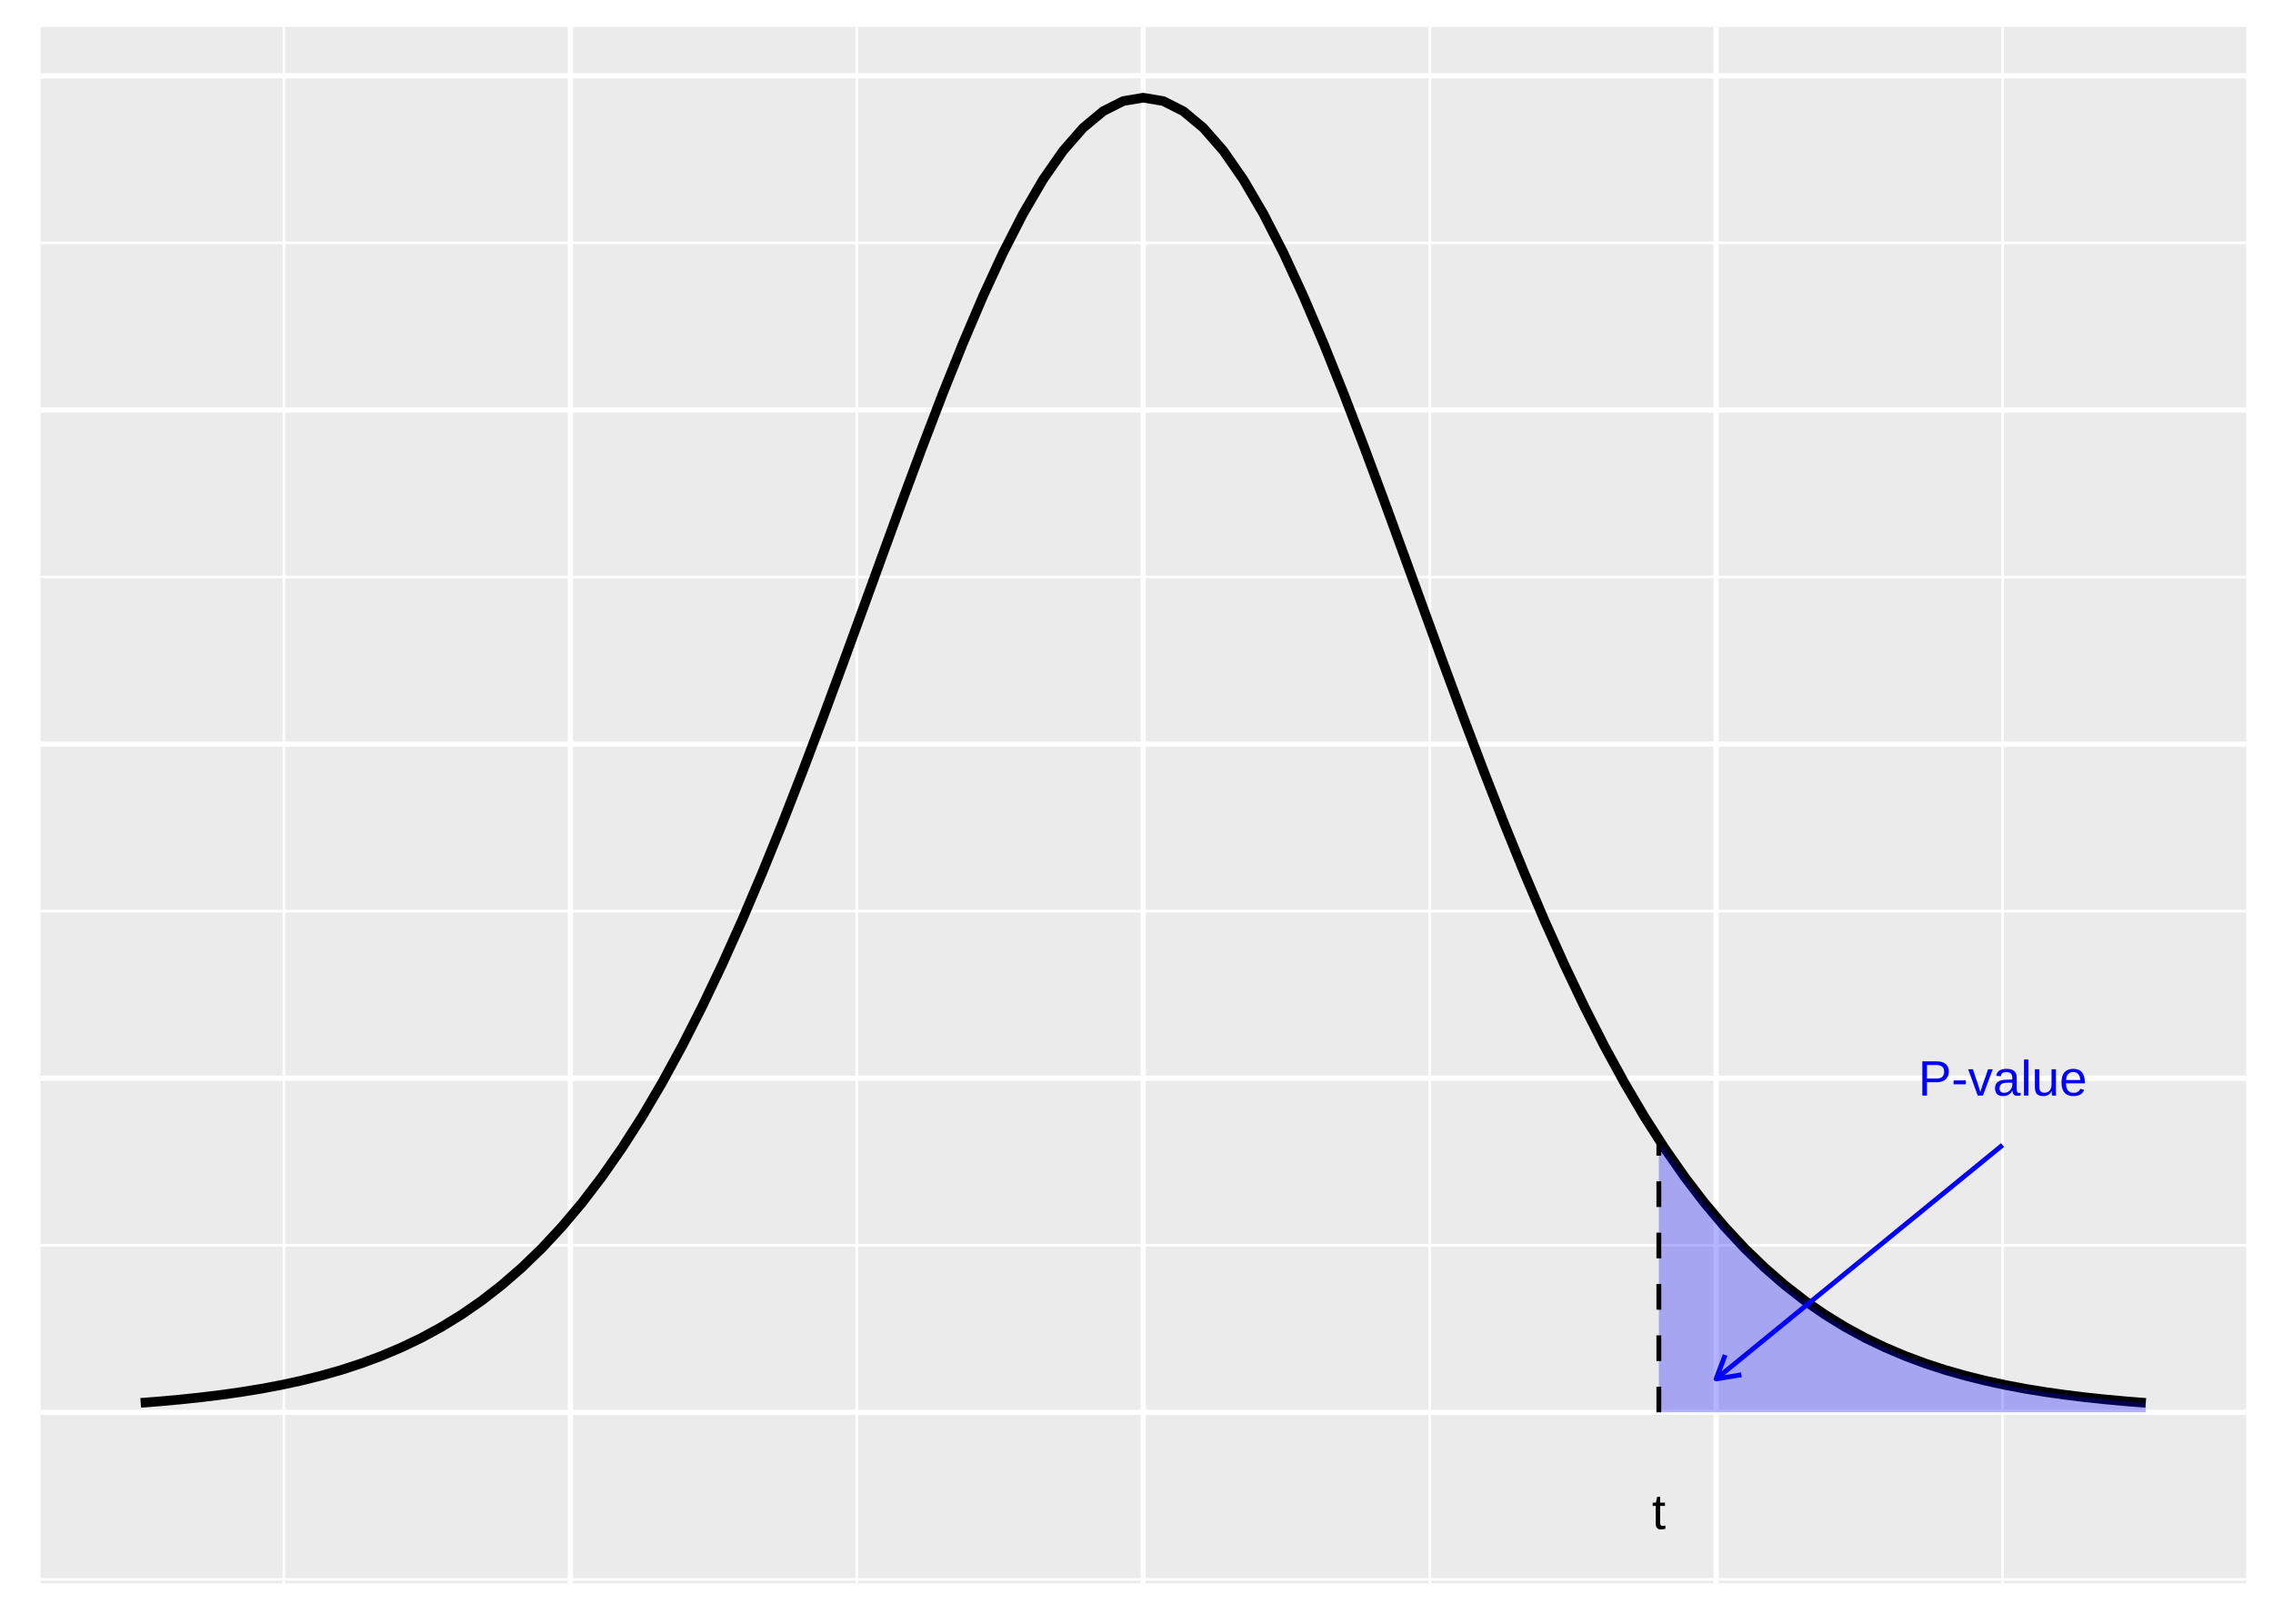
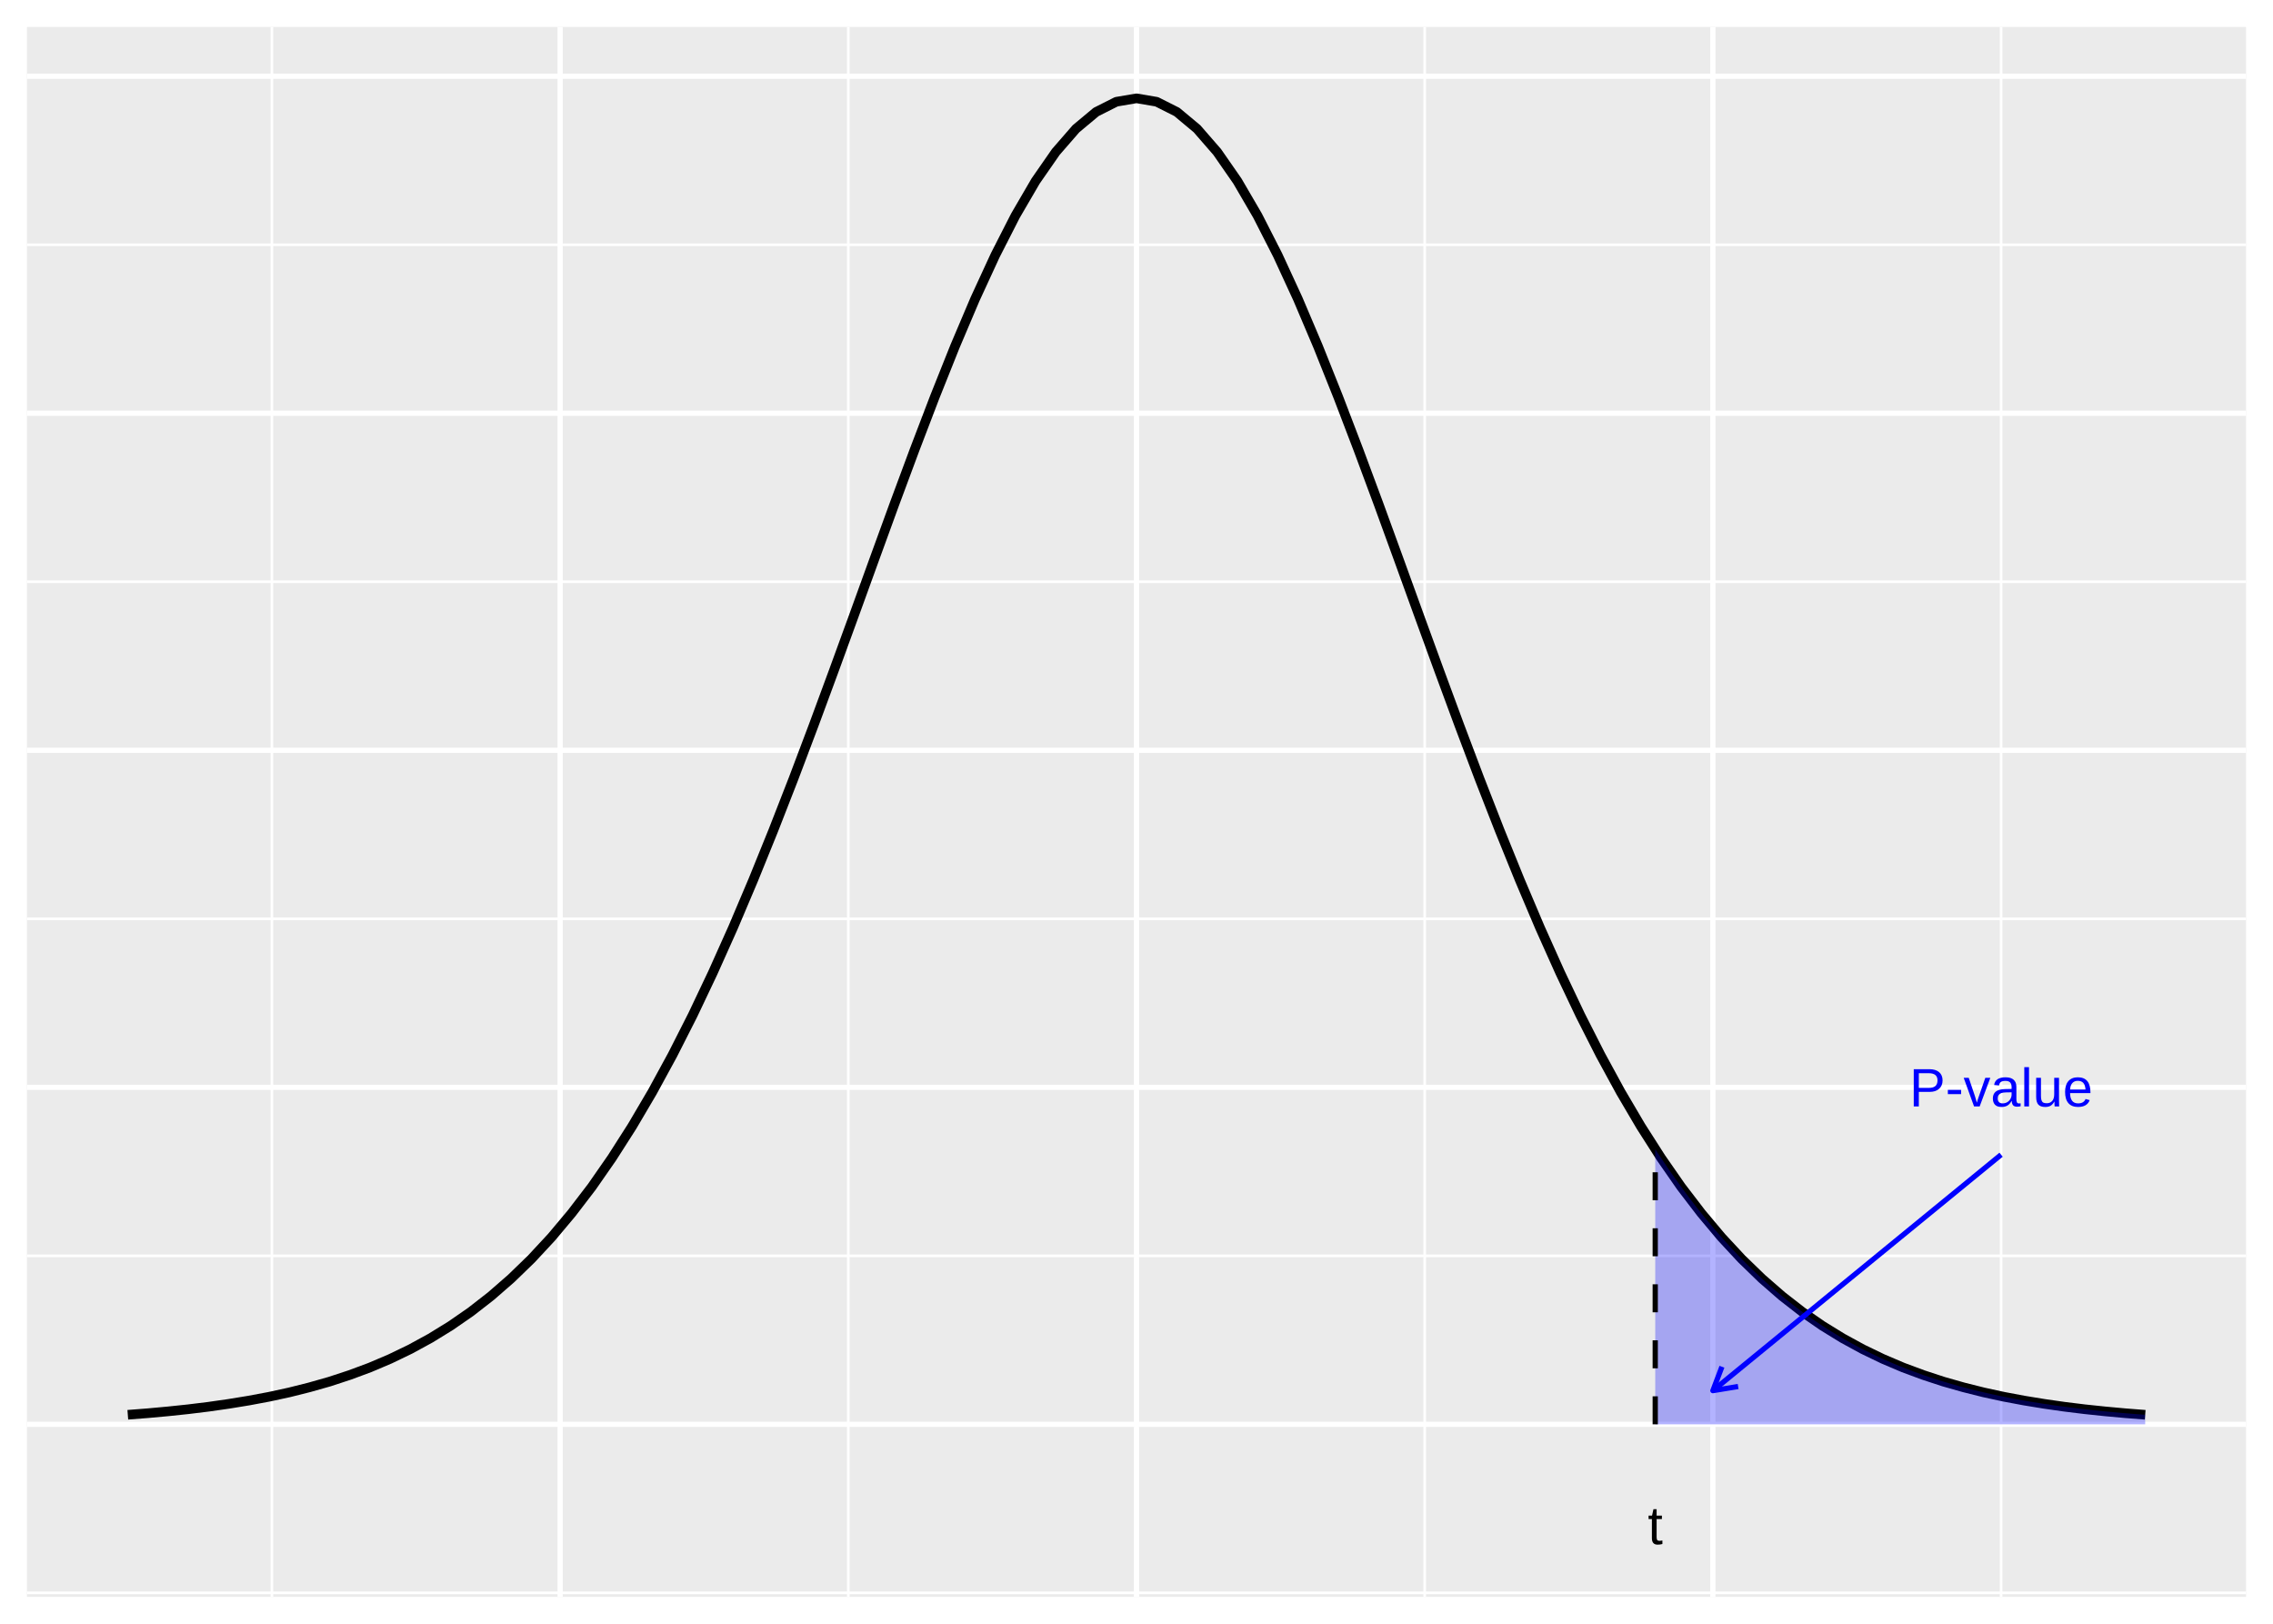
- <svg xmlns="http://www.w3.org/2000/svg" class="svglite" width="504.00pt" height="360.01pt" viewBox="0 0 504.00 360.01">
-   <defs>
-     <style type="text/css">
+ <svg xmlns="http://www.w3.org/2000/svg" width="504.00pt" height="360.01pt" viewBox="0 0 504.00 360.01">
+   <g class="svglite">
+     <defs>
+       <style type="text/css">
    .svglite line, .svglite polyline, .svglite polygon, .svglite path, .svglite rect, .svglite circle {
      fill: none;
      stroke: #000000;
      stroke-linecap: round;
      stroke-linejoin: round;
      stroke-miterlimit: 10.00;
    }
    .svglite text {
      white-space: pre;
    }
+     .svglite g.glyphgroup path {
+       fill: inherit;
+       stroke: none;
+     }
  </style>
-   </defs>
-   <rect width="100%" height="100%" style="stroke: none; fill: #FFFFFF;" />
-   <defs>
-     <clipPath id="cpMC4wMHw1MDQuMDB8MC4wMHwzNjAuMDE=">
-       <rect x="0.00" y="0.00" width="504.00" height="360.01" />
-     </clipPath>
-   </defs>
-   <g clip-path="url(#cpMC4wMHw1MDQuMDB8MC4wMHwzNjAuMDE=)">
-     <rect x="0.00" y="0.00" width="504.00" height="360.01" style="stroke-width: 1.16; stroke: #FFFFFF; fill: #FFFFFF;" />
+     </defs>
+     <rect width="100%" height="100%" style="stroke: none; fill: #FFFFFF;" />
+     <defs>
+       <clipPath id="cpMC4wMHw1MDQuMDB8MC4wMHwzNjAuMDE=">
+         <rect x="0.00" y="0.00" width="504.00" height="360.01" />
+       </clipPath>
+     </defs>
+     <g clip-path="url(#cpMC4wMHw1MDQuMDB8MC4wMHwzNjAuMDE=)">
+       <rect x="0.00" y="0.00" width="504.00" height="360.01" style="stroke-width: 1.16; stroke: #FFFFFF; fill: #FFFFFF;" />
+     </g>
+     <defs>
+       <clipPath id="cpNS45OHw0OTguMDJ8NS45OHwzNTQuMDM=">
+         <rect x="5.98" y="5.98" width="492.04" height="348.05" />
+       </clipPath>
+     </defs>
+     <g clip-path="url(#cpNS45OHw0OTguMDJ8NS45OHwzNTQuMDM=)">
+       <rect x="5.98" y="5.98" width="492.04" height="348.05" style="stroke-width: 1.16; stroke: none; fill: #EBEBEB;" />
+       <polyline points="5.98,353.15 498.02,353.15 " style="stroke-width: 0.58; stroke: #FFFFFF; stroke-linecap: butt;" />
+       <polyline points="5.98,278.43 498.02,278.43 " style="stroke-width: 0.58; stroke: #FFFFFF; stroke-linecap: butt;" />
+       <polyline points="5.98,203.71 498.02,203.71 " style="stroke-width: 0.58; stroke: #FFFFFF; stroke-linecap: butt;" />
+       <polyline points="5.98,128.98 498.02,128.98 " style="stroke-width: 0.58; stroke: #FFFFFF; stroke-linecap: butt;" />
+       <polyline points="5.98,54.26 498.02,54.26 " style="stroke-width: 0.58; stroke: #FFFFFF; stroke-linecap: butt;" />
+       <polyline points="60.29,354.03 60.29,5.98 " style="stroke-width: 0.58; stroke: #FFFFFF; stroke-linecap: butt;" />
+       <polyline points="188.10,354.03 188.10,5.98 " style="stroke-width: 0.58; stroke: #FFFFFF; stroke-linecap: butt;" />
+       <polyline points="315.90,354.03 315.90,5.98 " style="stroke-width: 0.58; stroke: #FFFFFF; stroke-linecap: butt;" />
+       <polyline points="443.71,354.03 443.71,5.98 " style="stroke-width: 0.58; stroke: #FFFFFF; stroke-linecap: butt;" />
+       <polyline points="5.98,315.79 498.02,315.79 " style="stroke-width: 1.16; stroke: #FFFFFF; stroke-linecap: butt;" />
+       <polyline points="5.98,241.07 498.02,241.07 " style="stroke-width: 1.16; stroke: #FFFFFF; stroke-linecap: butt;" />
+       <polyline points="5.98,166.35 498.02,166.35 " style="stroke-width: 1.16; stroke: #FFFFFF; stroke-linecap: butt;" />
+       <polyline points="5.98,91.62 498.02,91.62 " style="stroke-width: 1.16; stroke: #FFFFFF; stroke-linecap: butt;" />
+       <polyline points="5.98,16.90 498.02,16.90 " style="stroke-width: 1.16; stroke: #FFFFFF; stroke-linecap: butt;" />
+       <polyline points="124.20,354.03 124.20,5.98 " style="stroke-width: 1.16; stroke: #FFFFFF; stroke-linecap: butt;" />
+       <polyline points="252.00,354.03 252.00,5.98 " style="stroke-width: 1.16; stroke: #FFFFFF; stroke-linecap: butt;" />
+       <polyline points="379.80,354.03 379.80,5.98 " style="stroke-width: 1.16; stroke: #FFFFFF; stroke-linecap: butt;" />
+       <polyline points="28.34,313.67 32.82,313.32 37.29,312.91 41.76,312.44 46.24,311.89 50.71,311.25 55.18,310.52 59.66,309.68 64.13,308.71 68.60,307.59 73.07,306.32 77.55,304.85 82.02,303.19 86.49,301.29 90.97,299.13 95.44,296.69 99.91,293.94 104.39,290.84 108.86,287.36 113.33,283.47 117.81,279.13 122.28,274.32 126.75,268.99 131.23,263.14 135.70,256.71 140.17,249.71 144.64,242.11 149.12,233.89 153.59,225.08 158.06,215.66 162.54,205.66 167.01,195.12 171.48,184.09 175.96,172.61 180.43,160.77 184.90,148.66 189.38,136.37 193.85,124.03 198.32,111.76 202.80,99.70 207.27,88.01 211.74,76.82 216.21,66.29 220.69,56.57 225.16,47.81 229.63,40.14 234.11,33.69 238.58,28.55 243.05,24.82 247.53,22.56 252.00,21.80 256.47,22.56 260.95,24.82 265.42,28.55 269.89,33.69 274.37,40.14 278.84,47.81 283.31,56.57 287.79,66.29 292.26,76.82 296.73,88.01 301.20,99.70 305.68,111.76 310.15,124.03 314.62,136.37 319.10,148.66 323.57,160.77 328.04,172.61 332.52,184.09 336.99,195.12 341.46,205.66 345.94,215.66 350.41,225.08 354.88,233.89 359.36,242.11 363.83,249.71 368.30,256.71 372.77,263.14 377.25,268.99 381.72,274.32 386.19,279.13 390.67,283.47 395.14,287.36 399.61,290.84 404.09,293.94 408.56,296.69 413.03,299.13 417.51,301.29 421.98,303.19 426.45,304.85 430.93,306.32 435.40,307.59 439.87,308.71 444.34,309.68 448.82,310.52 453.29,311.25 457.76,311.89 462.24,312.44 466.71,312.91 471.18,313.32 475.66,313.67 " style="stroke-width: 2.13; stroke-linecap: butt;" />
+       <polygon points="367.02,254.77 368.11,256.43 369.20,258.05 370.28,259.63 371.37,261.18 372.46,262.70 373.54,264.18 374.63,265.63 375.71,267.05 376.80,268.43 377.89,269.79 378.97,271.11 380.06,272.40 381.15,273.66 382.23,274.89 383.32,276.09 384.40,277.26 385.49,278.40 386.58,279.52 387.66,280.60 388.75,281.66 389.84,282.69 390.92,283.70 392.01,284.68 393.10,285.63 394.18,286.56 395.27,287.46 396.35,288.34 397.44,289.20 398.53,290.03 399.61,290.84 400.70,291.62 401.79,292.39 402.87,293.13 403.96,293.85 405.05,294.56 406.13,295.24 407.22,295.90 408.30,296.55 409.39,297.17 410.48,297.78 411.56,298.37 412.65,298.94 413.74,299.49 414.82,300.03 415.91,300.55 416.99,301.06 418.08,301.55 419.17,302.02 420.25,302.48 421.34,302.93 422.43,303.36 423.51,303.78 424.60,304.19 425.69,304.58 426.77,304.97 427.86,305.33 428.94,305.69 430.03,306.04 431.12,306.37 432.20,306.70 433.29,307.01 434.38,307.32 435.46,307.61 436.55,307.89 437.64,308.17 438.72,308.44 439.81,308.69 440.89,308.94 441.98,309.18 443.07,309.41 444.15,309.64 445.24,309.86 446.33,310.07 447.41,310.27 448.50,310.47 449.58,310.66 450.67,310.84 451.76,311.01 452.84,311.19 453.93,311.35 455.02,311.51 456.10,311.66 457.19,311.81 458.28,311.95 459.36,312.09 460.45,312.23 461.53,312.36 462.62,312.48 463.71,312.60 464.79,312.72 465.88,312.83 466.97,312.94 468.05,313.04 469.14,313.14 470.23,313.24 471.31,313.33 472.40,313.42 473.48,313.51 474.57,313.59 475.66,313.67 475.66,315.79 474.57,315.79 473.48,315.79 472.40,315.79 471.31,315.79 470.23,315.79 469.14,315.79 468.05,315.79 466.97,315.79 465.88,315.79 464.79,315.79 463.71,315.79 462.62,315.79 461.53,315.79 460.45,315.79 459.36,315.79 458.28,315.79 457.19,315.79 456.10,315.79 455.02,315.79 453.93,315.79 452.84,315.79 451.76,315.79 450.67,315.79 449.58,315.79 448.50,315.79 447.41,315.79 446.33,315.79 445.24,315.79 444.15,315.79 443.07,315.79 441.98,315.79 440.89,315.79 439.81,315.79 438.72,315.79 437.64,315.79 436.55,315.79 435.46,315.79 434.38,315.79 433.29,315.79 432.20,315.79 431.12,315.79 430.03,315.79 428.94,315.79 427.86,315.79 426.77,315.79 425.69,315.79 424.60,315.79 423.51,315.79 422.43,315.79 421.34,315.79 420.25,315.79 419.17,315.79 418.08,315.79 416.99,315.79 415.91,315.79 414.82,315.79 413.74,315.79 412.65,315.79 411.56,315.79 410.48,315.79 409.39,315.79 408.30,315.79 407.22,315.79 406.13,315.79 405.05,315.79 403.96,315.79 402.87,315.79 401.79,315.79 400.70,315.79 399.61,315.79 398.53,315.79 397.44,315.79 396.35,315.79 395.27,315.79 394.18,315.79 393.10,315.79 392.01,315.79 390.92,315.79 389.84,315.79 388.75,315.79 387.66,315.79 386.58,315.79 385.49,315.79 384.40,315.79 383.32,315.79 382.23,315.79 381.15,315.79 380.06,315.79 378.97,315.79 377.89,315.79 376.80,315.79 375.71,315.79 374.63,315.79 373.54,315.79 372.46,315.79 371.37,315.79 370.28,315.79 369.20,315.79 368.11,315.79 367.02,315.79 " style="stroke-width: 0.00; stroke: none; stroke-linecap: butt; fill: #0000FF; fill-opacity: 0.30;" />
+       <polyline points="367.02,254.77 368.11,256.43 369.20,258.05 370.28,259.63 371.37,261.18 372.46,262.70 373.54,264.18 374.63,265.63 375.71,267.05 376.80,268.43 377.89,269.79 378.97,271.11 380.06,272.40 381.15,273.66 382.23,274.89 383.32,276.09 384.40,277.26 385.49,278.40 386.58,279.52 387.66,280.60 388.75,281.66 389.84,282.69 390.92,283.70 392.01,284.68 393.10,285.63 394.18,286.56 395.27,287.46 396.35,288.34 397.44,289.20 398.53,290.03 399.61,290.84 400.70,291.62 401.79,292.39 402.87,293.13 403.96,293.85 405.05,294.56 406.13,295.24 407.22,295.90 408.30,296.55 409.39,297.17 410.48,297.78 411.56,298.37 412.65,298.94 413.74,299.49 414.82,300.03 415.91,300.55 416.99,301.06 418.08,301.55 419.17,302.02 420.25,302.48 421.34,302.93 422.43,303.36 423.51,303.78 424.60,304.19 425.69,304.58 426.77,304.97 427.86,305.33 428.94,305.69 430.03,306.04 431.12,306.37 432.20,306.70 433.29,307.01 434.38,307.32 435.46,307.61 436.55,307.89 437.64,308.17 438.72,308.44 439.81,308.69 440.89,308.94 441.98,309.18 443.07,309.41 444.15,309.64 445.24,309.86 446.33,310.07 447.41,310.27 448.50,310.47 449.58,310.66 450.67,310.84 451.76,311.01 452.84,311.19 453.93,311.35 455.02,311.51 456.10,311.66 457.19,311.81 458.28,311.95 459.36,312.09 460.45,312.23 461.53,312.36 462.62,312.48 463.71,312.60 464.79,312.72 465.88,312.83 466.97,312.94 468.05,313.04 469.14,313.14 470.23,313.24 471.31,313.33 472.40,313.42 473.48,313.51 474.57,313.59 475.66,313.67 " style="stroke-width: 1.16; stroke: none; stroke-linecap: butt;" />
+       <text x="423.36" y="245.30" style="font-size: 12.00px;fill: #0000FF; font-family: &quot;Arial&quot;;" textLength="8.00px" lengthAdjust="spacingAndGlyphs">P</text>
+       <text x="431.37" y="245.30" style="font-size: 12.00px;fill: #0000FF; font-family: &quot;Arial&quot;;" textLength="32.69px" lengthAdjust="spacingAndGlyphs">-value</text>
+       <line x1="443.71" y1="256.01" x2="379.80" y2="308.32" style="stroke-width: 1.16; stroke: #0000FF; stroke-linecap: butt;" />
+       <polyline points="381.81,303.02 379.80,308.32 385.40,307.40 " style="stroke-width: 1.16; stroke: #0000FF; stroke-linecap: butt;" />
+       <text x="365.36" y="342.37" style="font-size: 12.00px; font-family: &quot;Arial&quot;;" textLength="3.33px" lengthAdjust="spacingAndGlyphs">t</text>
+       <line x1="367.02" y1="315.79" x2="367.02" y2="254.77" style="stroke-width: 1.16; stroke-dasharray: 6.21,6.21; stroke-linecap: butt;" />
+     </g>
+     <g clip-path="url(#cpMC4wMHw1MDQuMDB8MC4wMHwzNjAuMDE=)">
+ </g>
  </g>
-   <defs>
-     <clipPath id="cpOC45N3w0OTguMDJ8NS45OHwzNTEuMDQ=">
-       <rect x="8.97" y="5.98" width="489.06" height="345.06" />
-     </clipPath>
-   </defs>
-   <g clip-path="url(#cpOC45N3w0OTguMDJ8NS45OHwzNTEuMDQ=)">
-     <rect x="8.97" y="5.98" width="489.06" height="345.06" style="stroke-width: 1.16; stroke: none; fill: #EBEBEB;" />
-     <polyline points="8.97,350.17 498.02,350.17 " style="stroke-width: 0.58; stroke: #FFFFFF; stroke-linecap: butt;" />
-     <polyline points="8.97,276.09 498.02,276.09 " style="stroke-width: 0.58; stroke: #FFFFFF; stroke-linecap: butt;" />
-     <polyline points="8.97,202.01 498.02,202.01 " style="stroke-width: 0.58; stroke: #FFFFFF; stroke-linecap: butt;" />
-     <polyline points="8.97,127.93 498.02,127.93 " style="stroke-width: 0.58; stroke: #FFFFFF; stroke-linecap: butt;" />
-     <polyline points="8.97,53.85 498.02,53.85 " style="stroke-width: 0.58; stroke: #FFFFFF; stroke-linecap: butt;" />
-     <polyline points="62.95,351.04 62.95,5.98 " style="stroke-width: 0.58; stroke: #FFFFFF; stroke-linecap: butt;" />
-     <polyline points="189.98,351.04 189.98,5.98 " style="stroke-width: 0.58; stroke: #FFFFFF; stroke-linecap: butt;" />
-     <polyline points="317.01,351.04 317.01,5.98 " style="stroke-width: 0.58; stroke: #FFFFFF; stroke-linecap: butt;" />
-     <polyline points="444.04,351.04 444.04,5.98 " style="stroke-width: 0.58; stroke: #FFFFFF; stroke-linecap: butt;" />
-     <polyline points="8.97,313.13 498.02,313.13 " style="stroke-width: 1.16; stroke: #FFFFFF; stroke-linecap: butt;" />
-     <polyline points="8.97,239.05 498.02,239.05 " style="stroke-width: 1.16; stroke: #FFFFFF; stroke-linecap: butt;" />
-     <polyline points="8.97,164.97 498.02,164.97 " style="stroke-width: 1.16; stroke: #FFFFFF; stroke-linecap: butt;" />
-     <polyline points="8.97,90.89 498.02,90.89 " style="stroke-width: 1.16; stroke: #FFFFFF; stroke-linecap: butt;" />
-     <polyline points="8.97,16.80 498.02,16.80 " style="stroke-width: 1.16; stroke: #FFFFFF; stroke-linecap: butt;" />
-     <polyline points="126.47,351.04 126.47,5.98 " style="stroke-width: 1.16; stroke: #FFFFFF; stroke-linecap: butt;" />
-     <polyline points="253.49,351.04 253.49,5.98 " style="stroke-width: 1.16; stroke: #FFFFFF; stroke-linecap: butt;" />
-     <polyline points="380.52,351.04 380.52,5.98 " style="stroke-width: 1.16; stroke: #FFFFFF; stroke-linecap: butt;" />
-     <polyline points="31.20,311.03 35.64,310.68 40.09,310.27 44.53,309.80 48.98,309.26 53.43,308.63 57.87,307.91 62.32,307.07 66.76,306.11 71.21,305.00 75.66,303.74 80.10,302.29 84.55,300.63 88.99,298.75 93.44,296.62 97.89,294.20 102.33,291.47 106.78,288.39 111.22,284.94 115.67,281.08 120.12,276.78 124.56,272.01 129.01,266.74 133.45,260.93 137.90,254.56 142.35,247.62 146.79,240.08 151.24,231.94 155.68,223.19 160.13,213.86 164.58,203.95 169.02,193.50 173.47,182.56 177.91,171.18 182.36,159.44 186.80,147.43 191.25,135.25 195.70,123.02 200.14,110.85 204.59,98.90 209.03,87.30 213.48,76.21 217.93,65.77 222.37,56.14 226.82,47.45 231.26,39.85 235.71,33.45 240.16,28.36 244.60,24.66 249.05,22.41 253.49,21.66 257.94,22.41 262.39,24.66 266.83,28.36 271.28,33.45 275.72,39.85 280.17,47.45 284.62,56.14 289.06,65.77 293.51,76.21 297.95,87.30 302.40,98.90 306.85,110.85 311.29,123.02 315.74,135.25 320.18,147.43 324.63,159.44 329.08,171.18 333.52,182.56 337.97,193.50 342.41,203.95 346.86,213.86 351.31,223.19 355.75,231.94 360.20,240.08 364.64,247.62 369.09,254.56 373.54,260.93 377.98,266.74 382.43,272.01 386.87,276.78 391.32,281.08 395.77,284.94 400.21,288.39 404.66,291.47 409.10,294.20 413.55,296.62 418.00,298.75 422.44,300.63 426.89,302.29 431.33,303.74 435.78,305.00 440.22,306.11 444.67,307.07 449.12,307.91 453.56,308.63 458.01,309.26 462.45,309.80 466.90,310.27 471.35,310.68 475.79,311.03 " style="stroke-width: 2.13; stroke-linecap: butt;" />
-     <polygon points="367.82,252.64 368.90,254.28 369.98,255.88 371.06,257.45 372.14,258.99 373.22,260.49 374.30,261.96 375.38,263.40 376.46,264.81 377.54,266.18 378.62,267.52 379.70,268.83 380.78,270.11 381.86,271.36 382.94,272.58 384.02,273.77 385.09,274.93 386.17,276.07 387.25,277.17 388.33,278.25 389.41,279.30 390.49,280.32 391.57,281.31 392.65,282.28 393.73,283.23 394.81,284.15 395.89,285.04 396.97,285.92 398.05,286.76 399.13,287.59 400.21,288.39 401.29,289.17 402.37,289.93 403.45,290.67 404.53,291.38 405.61,292.08 406.69,292.76 407.77,293.41 408.85,294.05 409.93,294.67 411.01,295.27 412.09,295.85 413.17,296.42 414.25,296.97 415.33,297.50 416.41,298.02 417.49,298.52 418.57,299.01 419.65,299.48 420.73,299.94 421.81,300.38 422.89,300.81 423.97,301.23 425.05,301.63 426.12,302.02 427.20,302.40 428.28,302.76 429.36,303.12 430.44,303.46 431.52,303.79 432.60,304.12 433.68,304.43 434.76,304.73 435.84,305.02 436.92,305.30 438.00,305.57 439.08,305.84 440.16,306.09 441.24,306.34 442.32,306.58 443.40,306.81 444.48,307.03 445.56,307.25 446.64,307.46 447.72,307.66 448.80,307.85 449.88,308.04 450.96,308.22 452.04,308.40 453.12,308.56 454.20,308.73 455.28,308.89 456.36,309.04 457.44,309.19 458.52,309.33 459.60,309.46 460.68,309.60 461.76,309.72 462.84,309.85 463.92,309.97 465.00,310.08 466.07,310.19 467.15,310.30 468.23,310.40 469.31,310.50 470.39,310.60 471.47,310.69 472.55,310.78 473.63,310.87 474.71,310.95 475.79,311.03 475.79,313.13 474.71,313.13 473.63,313.13 472.55,313.13 471.47,313.13 470.39,313.13 469.31,313.13 468.23,313.13 467.15,313.13 466.07,313.13 465.00,313.13 463.92,313.13 462.84,313.13 461.76,313.13 460.68,313.13 459.60,313.13 458.52,313.13 457.44,313.13 456.36,313.13 455.28,313.13 454.20,313.13 453.12,313.13 452.04,313.13 450.96,313.13 449.88,313.13 448.80,313.13 447.72,313.13 446.64,313.13 445.56,313.13 444.48,313.13 443.40,313.13 442.32,313.13 441.24,313.13 440.16,313.13 439.08,313.13 438.00,313.13 436.92,313.13 435.84,313.13 434.76,313.13 433.68,313.13 432.60,313.13 431.52,313.13 430.44,313.13 429.36,313.13 428.28,313.13 427.20,313.13 426.12,313.13 425.05,313.13 423.97,313.13 422.89,313.13 421.81,313.13 420.73,313.13 419.65,313.13 418.57,313.13 417.49,313.13 416.41,313.13 415.33,313.13 414.25,313.13 413.17,313.13 412.09,313.13 411.01,313.13 409.93,313.13 408.85,313.13 407.77,313.13 406.69,313.13 405.61,313.13 404.53,313.13 403.45,313.13 402.37,313.13 401.29,313.13 400.21,313.13 399.13,313.13 398.05,313.13 396.97,313.13 395.89,313.13 394.81,313.13 393.73,313.13 392.65,313.13 391.57,313.13 390.49,313.13 389.41,313.13 388.33,313.13 387.25,313.13 386.17,313.13 385.09,313.13 384.02,313.13 382.94,313.13 381.86,313.13 380.78,313.13 379.70,313.13 378.62,313.13 377.54,313.13 376.46,313.13 375.38,313.13 374.30,313.13 373.22,313.13 372.14,313.13 371.06,313.13 369.98,313.13 368.90,313.13 367.82,313.13 " style="stroke-width: 0.00; stroke: none; stroke-linecap: butt; fill: #0000FF; fill-opacity: 0.30;" />
-     <polyline points="367.82,252.64 368.90,254.28 369.98,255.88 371.06,257.45 372.14,258.99 373.22,260.49 374.30,261.96 375.38,263.40 376.46,264.81 377.54,266.18 378.62,267.52 379.70,268.83 380.78,270.11 381.86,271.36 382.94,272.58 384.02,273.77 385.09,274.93 386.17,276.07 387.25,277.17 388.33,278.25 389.41,279.30 390.49,280.32 391.57,281.31 392.65,282.28 393.73,283.23 394.81,284.15 395.89,285.04 396.97,285.92 398.05,286.76 399.13,287.59 400.21,288.39 401.29,289.17 402.37,289.93 403.45,290.67 404.53,291.38 405.61,292.08 406.69,292.76 407.77,293.41 408.85,294.05 409.93,294.67 411.01,295.27 412.09,295.85 413.17,296.42 414.25,296.97 415.33,297.50 416.41,298.02 417.49,298.52 418.57,299.01 419.65,299.48 420.73,299.94 421.81,300.38 422.89,300.81 423.97,301.23 425.05,301.63 426.12,302.02 427.20,302.40 428.28,302.76 429.36,303.12 430.44,303.46 431.52,303.79 432.60,304.12 433.68,304.43 434.76,304.73 435.84,305.02 436.92,305.30 438.00,305.57 439.08,305.84 440.16,306.09 441.24,306.34 442.32,306.58 443.40,306.81 444.48,307.03 445.56,307.25 446.64,307.46 447.72,307.66 448.80,307.85 449.88,308.04 450.96,308.22 452.04,308.40 453.12,308.56 454.20,308.73 455.28,308.89 456.36,309.04 457.44,309.19 458.52,309.33 459.60,309.46 460.68,309.60 461.76,309.72 462.84,309.85 463.92,309.97 465.00,310.08 466.07,310.19 467.15,310.30 468.23,310.40 469.31,310.50 470.39,310.60 471.47,310.69 472.55,310.78 473.63,310.87 474.71,310.95 475.79,311.03 " style="stroke-width: 1.07; stroke: none; stroke-linecap: butt;" />
-     <text x="425.34" y="242.91" style="font-size: 11.04px;fill: #0000FF; font-family: &quot;Arial&quot;;" textLength="7.36px" lengthAdjust="spacingAndGlyphs">P</text>
-     <text x="432.70" y="242.91" style="font-size: 11.04px;fill: #0000FF; font-family: &quot;Arial&quot;;" textLength="30.04px" lengthAdjust="spacingAndGlyphs">-value</text>
-     <line x1="444.04" y1="253.87" x2="380.52" y2="305.72" style="stroke-width: 1.07; stroke: #0000FF; stroke-linecap: butt;" />
-     <polyline points="382.53,300.42 380.52,305.72 386.12,304.81 " style="stroke-width: 1.07; stroke: #0000FF; stroke-linecap: butt;" />
-     <text x="366.29" y="339.00" style="font-size: 11.04px; font-family: &quot;Arial&quot;;" textLength="3.07px" lengthAdjust="spacingAndGlyphs">t</text>
-     <line x1="367.82" y1="313.13" x2="367.82" y2="252.64" style="stroke-width: 1.07; stroke-dasharray: 5.69,5.69; stroke-linecap: butt;" />
-   </g>
-   <g clip-path="url(#cpMC4wMHw1MDQuMDB8MC4wMHwzNjAuMDE=)">
- </g>
</svg>
